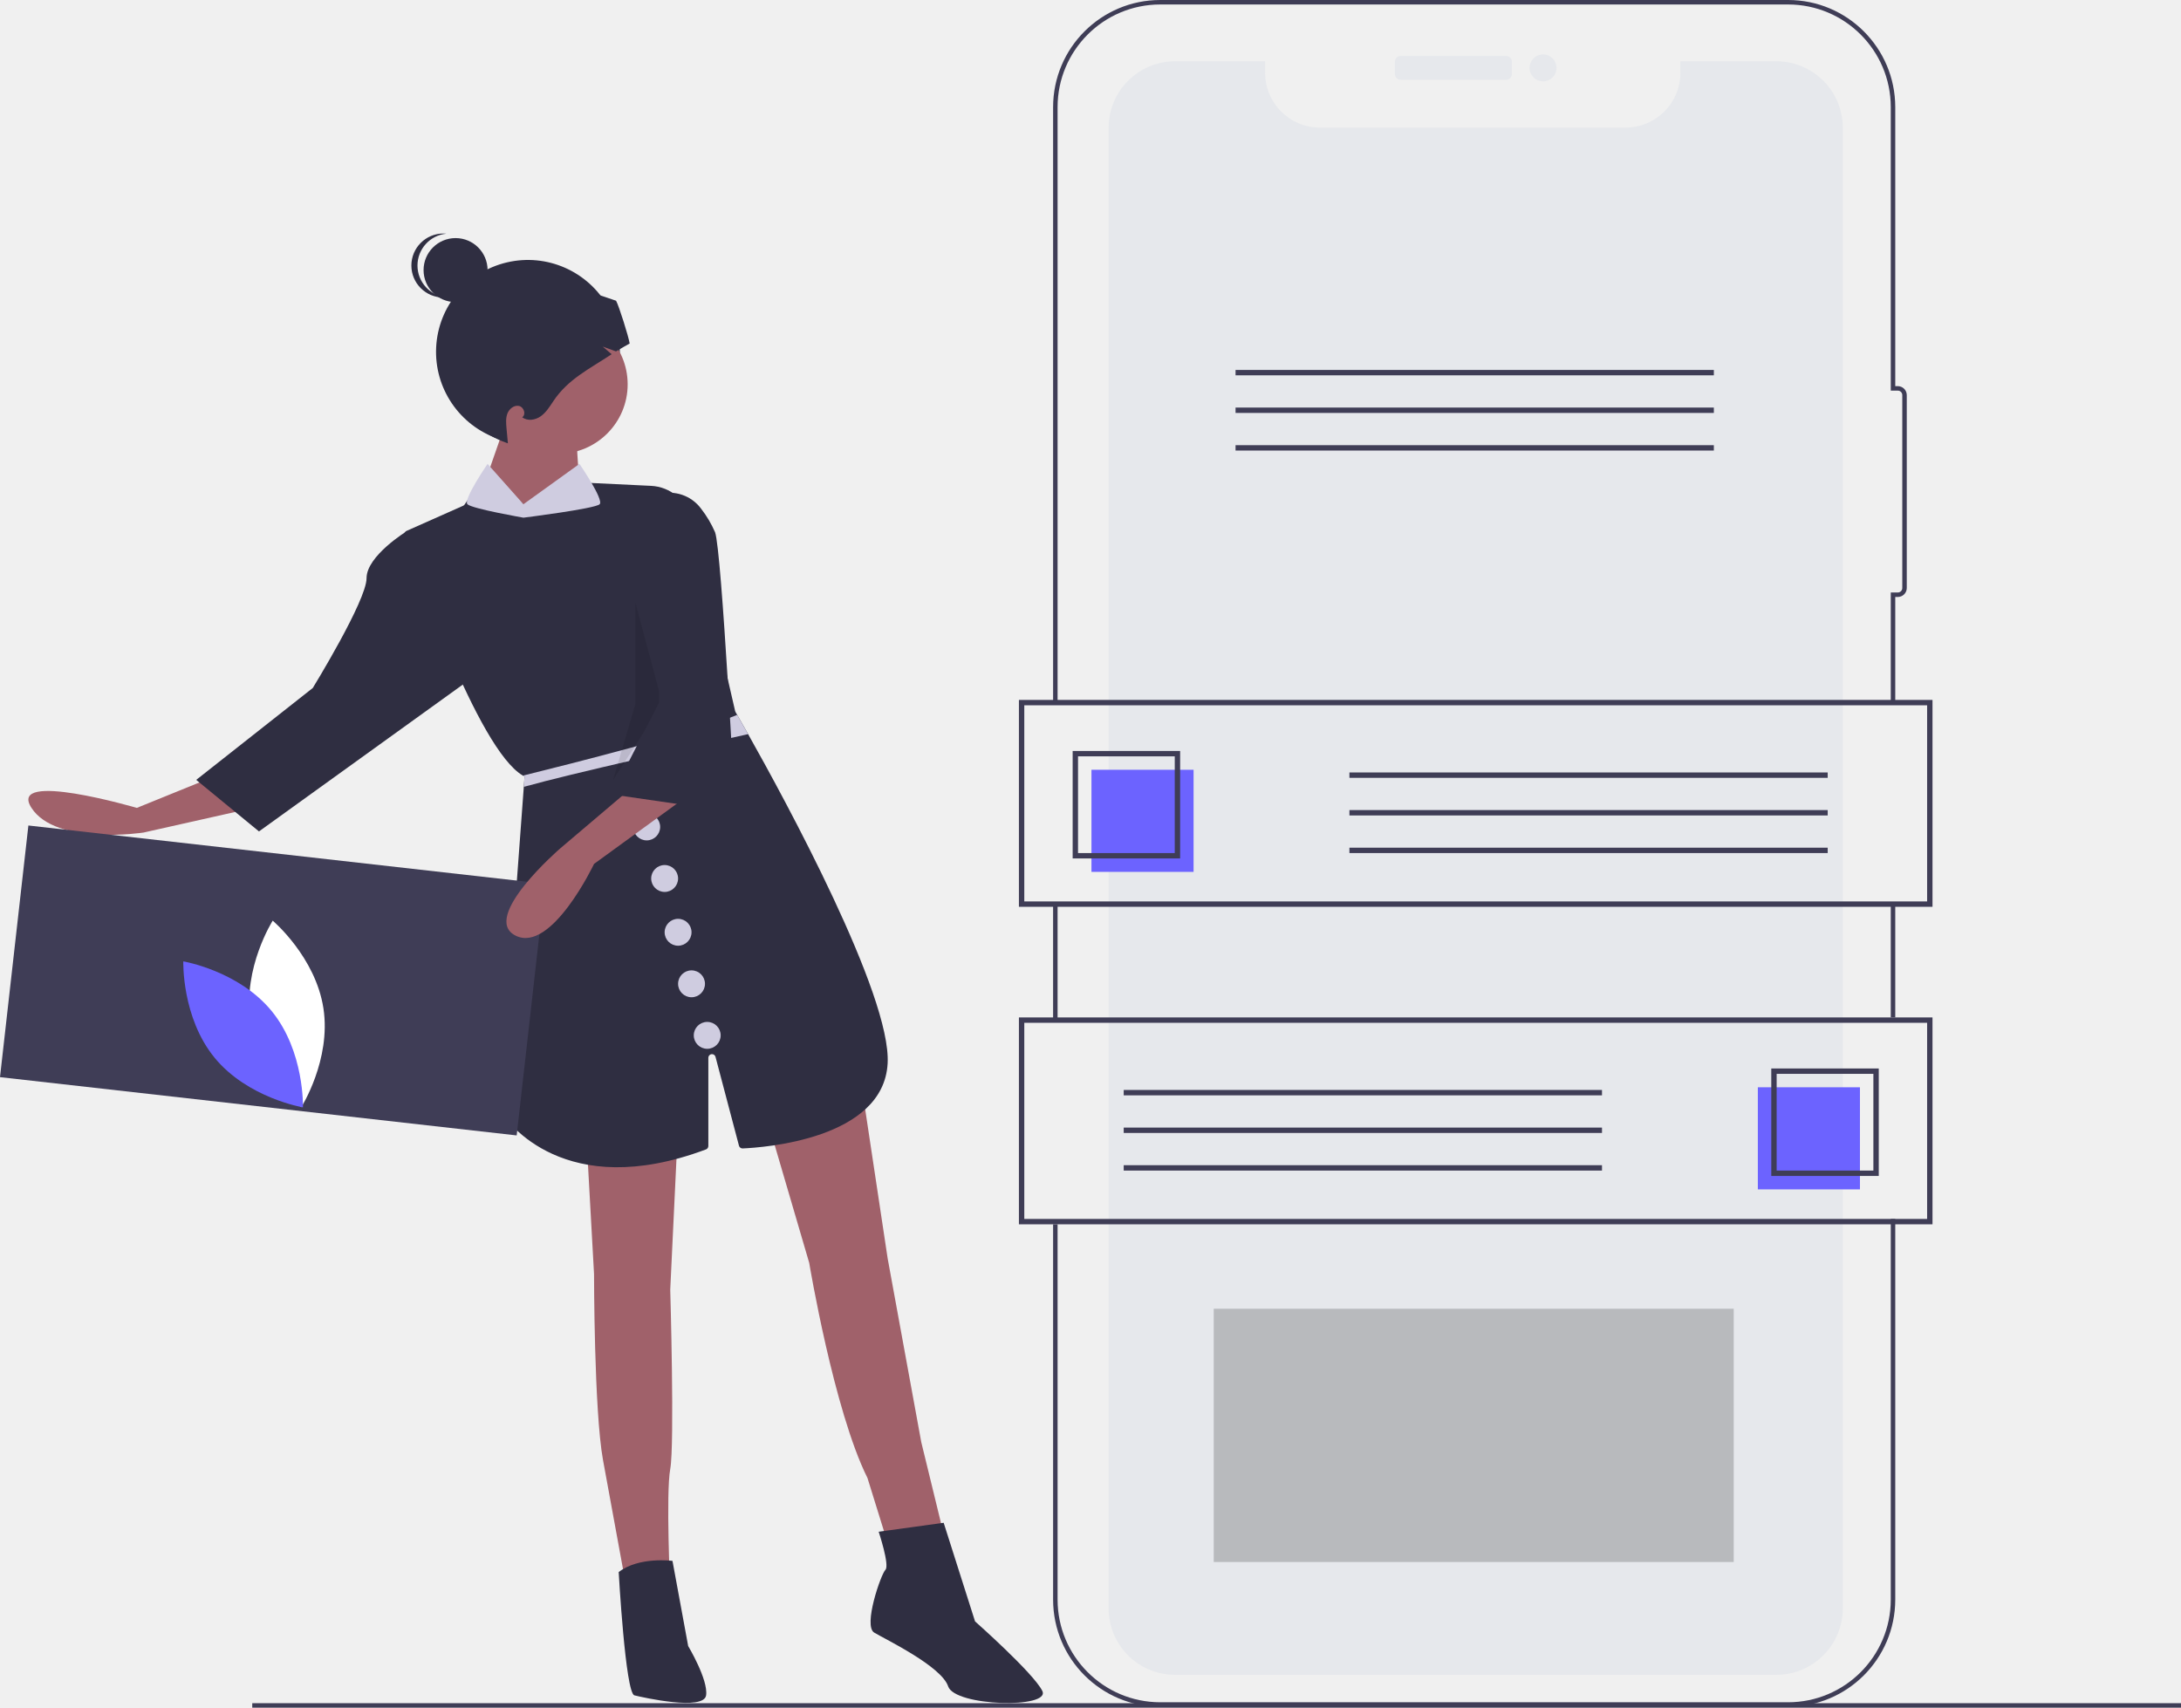
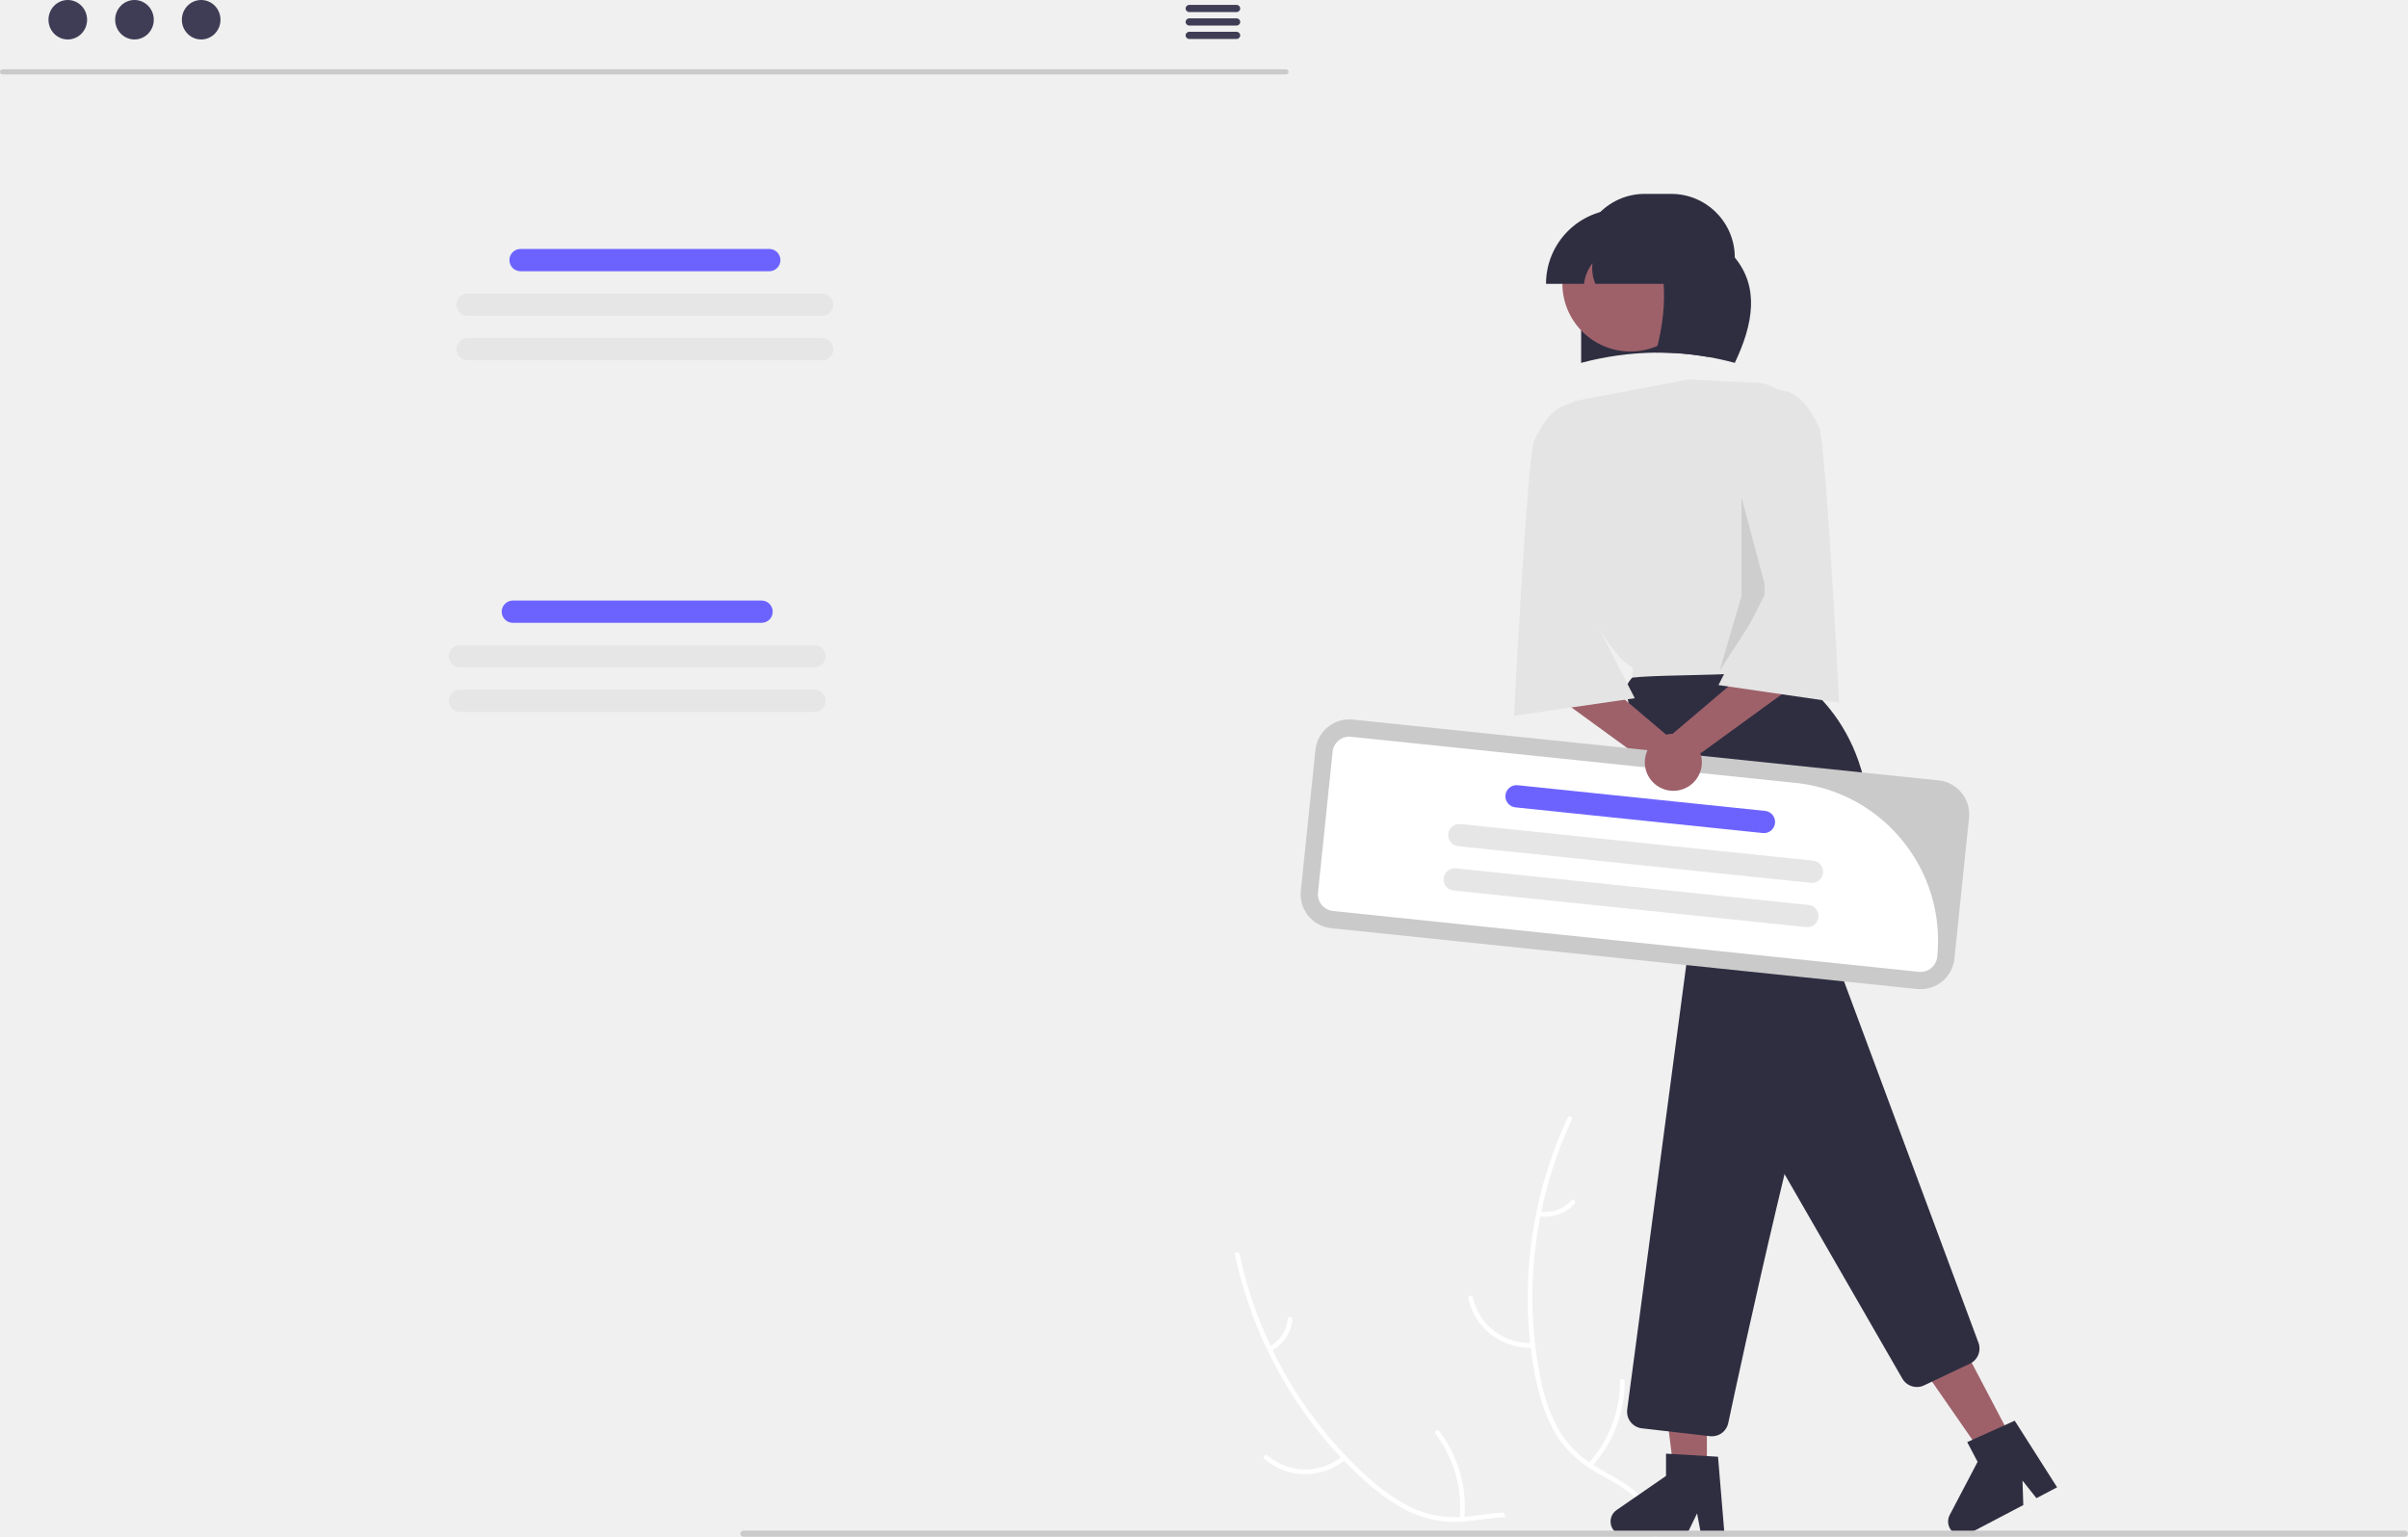
- <svg xmlns="http://www.w3.org/2000/svg" id="e94cff1c-070e-4352-8eee-f869d5733252" data-name="Layer 1" width="973.122" height="762" viewBox="0 0 973.122 762">
-   <path d="M389.988,226a40.978,40.978,0,0,1-46.449,40.633,3.321,3.321,0,0,1-.572-.086,36.971,36.971,0,0,1-4.402-.895c-.96-.237-1.899-.529-2.827-.852a41.001,41.001,0,1,1,49.027-58.835,39.666,39.666,0,0,1,2.999,6.689,40.107,40.107,0,0,1,1.834,7.725,36.998,36.998,0,0,1,.367,4.262C389.977,225.094,389.988,225.536,389.988,226Z" transform="translate(-113.4388 -69)" fill="#2f2e41" />
-   <path d="M206.488,416.5l-32,13s-58-17-47,0,50,11,50,11l49-11Z" transform="translate(-113.4388 -69)" fill="#a0616a" />
-   <path d="M375.488,583.5l3,54s0,61,4,83,11,60,11,60l19-2s-2-43,0-54,0-80,0-80l3-63Z" transform="translate(-113.4388 -69)" fill="#a0616a" />
-   <path d="M457.488,574.5l17,58s11,66,26,96l9,29,25-4-10-41-15-82-11-73Z" transform="translate(-113.4388 -69)" fill="#a0616a" />
-   <path d="M413.488,765.5s-15-2-24,5c0,0,3,54,7,55s31,7,32,0-8-22-8-22Z" transform="translate(-113.4388 -69)" fill="#2f2e41" />
-   <path d="M505.488,752.5s5,15,3,17-10,25-5,28,30,15,33,24,46,10,42,2-30-31-30-31l-14-44Z" transform="translate(-113.4388 -69)" fill="#2f2e41" />
-   <circle cx="249.049" cy="171.5" r="31" fill="#a0616a" />
-   <path d="M339.988,255l-15,43,51,8s-9-41-3-51S339.988,255,339.988,255Z" transform="translate(-113.4388 -69)" fill="#a0616a" />
-   <path d="M509.488,543.5c-1.83,33.858-55.577,37.57-64.692,37.957a1.621,1.621,0,0,1-1.638-1.207l-10.478-39.665a1.623,1.623,0,0,0-3.192.414v39.374a1.639,1.639,0,0,1-1.061,1.529c-63.038,23.594-88.712-12.391-91.65-16.938a1.606,1.606,0,0,1-.25-.992L347.148,420.11l.34-4.61c-.24-.12-.48-.25-.73-.4-20.405-11.832-48.857-95.361-52.808-107.205a1.619,1.619,0,0,1,.882-1.993l25.232-11.214a1.623,1.623,0,0,0,.684-.572l9.43-13.905a1.619,1.619,0,0,1,2.594-.12c3.388,4.129,11.449,11.473,13.957,13.73a1.614,1.614,0,0,0,1.701.289l23.471-9.702a1.623,1.623,0,0,1,.698-.121l31.341,1.511a19.226,19.226,0,0,1,17.811,14.894l19.681,85.57a1.566,1.566,0,0,0,.172.441c.136.236.39.673.752,1.296.95,1.64,2.64,4.6,4.88,8.59C463.948,426.25,511.138,513.03,509.488,543.5Z" transform="translate(-113.4388 -69)" fill="#2f2e41" />
-   <path d="M302.988,311l-8-5s-18,11-18,21-24,49-24,49l-52,41,28,23,93-67Z" transform="translate(-113.4388 -69)" fill="#2f2e41" />
-   <rect x="112.549" y="760" width="860.573" height="2" fill="#3f3d56" />
-   <circle cx="203.269" cy="120.52" r="14.28" fill="#2f2e41" />
-   <path d="M299.708,187.48a14.278,14.278,0,0,1,12.92-14.211c-.448-.042-.901-.069-1.36-.069a14.28,14.28,0,0,0,0,28.56c.459,0,.912-.026,1.36-.069A14.278,14.278,0,0,1,299.708,187.48Z" transform="translate(-113.4388 -69)" fill="#2f2e41" />
-   <path d="M382.36,223.65l5.928,2.156c1.837-1.153,5.934-3.432,6.092-3.523-.373-2.79-4.807-16.879-6.061-19.093-8.1-2.847-16.336-5.434-24.831-6.575-9.738-1.322-19.951-.667-28.875,3.468-8.913,4.123-16.347,12.065-18.392,21.668-1.005,4.7-.825,9.908-3.649,13.794a11.153,11.153,0,0,1-1.977,2.079,47.559,47.559,0,0,0,15.251,21.431,47.041,47.041,0,0,0,13.523,7.524l.678.237c0-.045-.011-.102-.011-.147-.034-.328-.056-.655-.09-.983-.169-1.887-.35-3.751-.52-5.637-.192-2.214-.384-4.519.429-6.586.825-2.067,2.982-3.785,5.151-3.321,2.18.463,3.287,3.796,1.446,5.039,2.327,1.841,5.863,1.277,8.269-.441,2.418-1.728,3.999-4.338,5.649-6.801,6.568-9.834,16.118-14.33,25.969-20.877Z" transform="translate(-113.4388 -69)" fill="#2f2e41" />
-   <path d="M347.148,420.11l.34-4.61c-.24-.12-.48-.25-.73-.4,20.59-5.08,76.34-19.14,95.6-27.1.95,1.64,2.64,4.6,4.88,8.59C422.988,401.95,367.938,414.28,347.148,420.11Z" transform="translate(-113.4388 -69)" fill="#cfcce0" />
-   <rect x="119.041" y="450.003" width="232" height="113" transform="translate(-55.18238 -92.15423) rotate(6.43595)" fill="#3f3d56" />
-   <path d="M225.228,523.929C228.746,546.918,247.859,563.066,247.859,563.066s13.408-21.125,9.889-44.114-22.631-39.137-22.631-39.137S221.709,500.939,225.228,523.929Z" transform="translate(-113.4388 -69)" fill="#fff" />
-   <path d="M234.637,520.135c14.741,17.988,13.969,42.997,13.969,42.997s-24.673-4.156-39.415-22.144-13.969-42.997-13.969-42.997S219.895,502.146,234.637,520.135Z" transform="translate(-113.4388 -69)" fill="#6c63ff" />
-   <polygon points="283.549 269 295.549 314 273.549 348 283.549 314 283.549 269" opacity="0.1" />
-   <path d="M330.988,276s-11,16-9,18,25,6,25,6v-6Z" transform="translate(-113.4388 -69)" fill="#cfcce0" />
-   <path d="M371.988,276s11,16,9,18-34,6-34,6v-6Z" transform="translate(-113.4388 -69)" fill="#cfcce0" />
-   <circle cx="315.549" cy="462" r="6" fill="#cfcce0" />
-   <circle cx="308.549" cy="439" r="6" fill="#cfcce0" />
-   <circle cx="302.549" cy="416" r="6" fill="#cfcce0" />
-   <circle cx="296.549" cy="392" r="6" fill="#cfcce0" />
-   <circle cx="288.549" cy="369" r="6" fill="#cfcce0" />
-   <path d="M396.488,419.5l-33,28s-36,31-20,39,35-32,35-32l44-32Z" transform="translate(-113.4388 -69)" fill="#a0616a" />
-   <path d="M407.488,289.5h0a17.529,17.529,0,0,1,18.726,6.437A48.669,48.669,0,0,1,432.488,306.5c3,8,9,125,9,125l-55-8,21-41Z" transform="translate(-113.4388 -69)" fill="#2f2e41" />
-   <path d="M584.313,382.331" transform="translate(-113.4388 -69)" fill="none" stroke="#3f3d56" stroke-miterlimit="10" stroke-width="2" />
-   <path d="M584.313,472.472" transform="translate(-113.4388 -69)" fill="none" stroke="#3f3d56" stroke-miterlimit="10" stroke-width="2" />
-   <rect x="469.874" y="403.473" width="2" height="51.59" fill="#3f3d56" />
-   <path d="M911.279,830.592H631.088a47.835,47.835,0,0,1-47.774-47.788V615.314h2V782.804a45.833,45.833,0,0,0,45.774,45.788H911.279a45.839,45.839,0,0,0,45.788-45.788V612.917h2V782.804A47.842,47.842,0,0,1,911.279,830.592Z" transform="translate(-113.4388 -69)" fill="#3f3d56" />
-   <rect x="843.628" y="403.614" width="2" height="50.385" fill="#3f3d56" />
-   <path d="M958.067,472.614" transform="translate(-113.4388 -69)" fill="none" stroke="#3f3d56" stroke-miterlimit="10" stroke-width="2" />
-   <path d="M958.067,382.472" transform="translate(-113.4388 -69)" fill="none" stroke="#3f3d56" stroke-miterlimit="10" stroke-width="2" />
-   <path d="M959.067,382.473h-2V333.385h3.136a2.003,2.003,0,0,0,2.001-2.001V245.304a2.003,2.003,0,0,0-2.001-2.001h-3.136V116.775A45.833,45.833,0,0,0,911.279,71H631.088a45.827,45.827,0,0,0-45.774,45.775V382.331h-2V116.775A47.829,47.829,0,0,1,631.088,69H911.279a47.835,47.835,0,0,1,47.788,47.775V241.303h1.136a4.006,4.006,0,0,1,4.001,4.001v86.08a4.006,4.006,0,0,1-4.001,4.001h-1.136Z" transform="translate(-113.4388 -69)" fill="#3f3d56" />
-   <rect x="622.383" y="24.993" width="52.192" height="10.598" rx="2.542" fill="#e6e8ec" />
-   <circle cx="688.478" cy="30.292" r="6.011" fill="#e6e8ec" />
-   <path d="M935.662,126.027V786.682a29.685,29.685,0,0,1-29.685,29.672H637.765a29.633,29.633,0,0,1-29.685-29.672V126.027a29.684,29.684,0,0,1,29.685-29.685h40.143v5.151A24.443,24.443,0,0,0,702.351,125.936H838.757a24.443,24.443,0,0,0,24.442-24.443V96.343h42.778A29.675,29.675,0,0,1,935.662,126.027Z" transform="translate(-113.4388 -69)" fill="#e6e8ec" />
-   <rect x="541.549" y="584" width="232" height="113" opacity="0.2" />
-   <path d="M975.684,473.635H568.059v-92.315H975.684Zm-405.227-2.398h402.829V383.718h-402.829Z" transform="translate(-113.4388 -69)" fill="#3f3d56" />
-   <rect x="486.99" y="343.491" width="45.558" height="45.558" fill="#6c63ff" />
-   <path d="M639.993,452.055H592.037V404.099h47.956Zm-45.558-2.398h43.16V406.497H594.435Z" transform="translate(-113.4388 -69)" fill="#3f3d56" />
-   <rect x="602.084" y="344.69" width="213.403" height="2.398" fill="#3f3d56" />
-   <rect x="602.084" y="361.474" width="213.403" height="2.398" fill="#3f3d56" />
-   <rect x="602.084" y="378.259" width="213.403" height="2.398" fill="#3f3d56" />
-   <path d="M975.684,615.314H568.059v-92.315H975.684Zm-405.227-2.398h402.829v-87.519h-402.829Z" transform="translate(-113.4388 -69)" fill="#3f3d56" />
-   <rect x="897.755" y="554.171" width="45.558" height="45.558" transform="translate(1727.63 1084.899) rotate(-180)" fill="#6c63ff" />
-   <path d="M951.706,593.734H903.75V545.778h47.956Zm-45.558-2.398h43.16V548.176H906.148Z" transform="translate(-113.4388 -69)" fill="#3f3d56" />
-   <rect x="501.377" y="486.37" width="213.403" height="2.398" fill="#3f3d56" />
-   <rect x="501.377" y="503.154" width="213.403" height="2.398" fill="#3f3d56" />
-   <rect x="501.377" y="519.939" width="213.403" height="2.398" fill="#3f3d56" />
-   <rect x="551.281" y="165.08" width="213.403" height="2.398" fill="#3f3d56" />
-   <rect x="551.281" y="181.864" width="213.403" height="2.398" fill="#3f3d56" />
-   <rect x="551.281" y="198.649" width="213.403" height="2.398" fill="#3f3d56" />
+ <svg xmlns="http://www.w3.org/2000/svg" id="bdc1c1f4-829f-4fab-9d30-604059e215df" data-name="Layer 1" width="938.107" height="598.78" viewBox="0 0 938.107 598.78">
+   <path d="M768.783,749.39H646.123c-.79-.78-1.57-1.57-2.34-2.38a131.386,131.386,0,0,1-20.58-28.13c-13-23.96-18.22-51.81-10.78-77.68.19-.66.38-1.32.59-1.98.4.61.81,1.22,1.23,1.82a183.519,183.519,0,0,0,18.49,23.03c.51.56,1.04,1.12,1.58,1.67a191.551,191.551,0,0,0,57.62,40.95q7.23,3.345,14.74,6.05c3.88,1.41,7.82,2.68,11.79,3.82,16.67,4.77,35.71,8.34,45.58,22.59a32.648,32.648,0,0,1,3.98,7.86C768.313,747.79,768.563,748.59,768.783,749.39Z" transform="translate(-130.9465 -150.61)" fill="#f0f0f0" />
+   <path d="M736.503,747.01a27.057,27.057,0,0,1,2.15,2.38H736.233a25.913,25.913,0,0,0-2.42-2.38,20.876,20.876,0,0,0-9.39-4.7,30.244,30.244,0,0,0-6.84-.56c-4.54.1-9.12.95-13.6,1.46-1.13.13-2.26.23-3.38.29a40.92,40.92,0,0,1-17.21-2.43c-6.86-2.6-13.02-6.86-18.58-11.59q-5.37-4.56-10.28-9.66l-1.26-1.32a166.486,166.486,0,0,1-40.85-77.3c-.13-.55-.25-1.11-.37-1.67-.24-1.15,1.58-1.31,1.82-.17.12.56.24,1.12.37,1.68a162.409,162.409,0,0,0,11.69,34.01c.25.56.51,1.11.79,1.65a161.482,161.482,0,0,0,28.34,40.99c.11.13.23.25.36.38q4.035,4.215,8.39,8.12c5.46,4.89,11.43,9.37,18.17,12.34a39.078,39.078,0,0,0,17.68,3.21c.6-.02,1.21-.06,1.82-.11.48-.04.96-.08,1.45-.13,4.58-.49,9.2-1.35,13.83-1.54a35.694,35.694,0,0,1,6.28.26A23.599,23.599,0,0,1,736.503,747.01Z" transform="translate(-130.9465 -150.61)" fill="#fff" />
+   <path d="M655.212,719.271a24.425,24.425,0,0,1-31.628-.142c-.887-.766.261-2.181,1.15-1.414a22.617,22.617,0,0,0,29.421.072c.893-.759,1.945.729,1.057,1.484Z" transform="translate(-130.9465 -150.61)" fill="#fff" />
+   <path d="M699.609,742.298A47.078,47.078,0,0,0,690.181,709.31c-.712-.933.773-1.989,1.484-1.057A48.968,48.968,0,0,1,701.405,742.6c-.114,1.169-1.911.861-1.797-.302Z" transform="translate(-130.9465 -150.61)" fill="#fff" />
+   <path d="M625.437,675.342a13.826,13.826,0,0,0,7.213-10.958c.099-1.17,1.896-.861,1.797.302a15.493,15.493,0,0,1-7.953,12.14.942.942,0,0,1-1.271-.213.916.916,0,0,1,.213-1.271Z" transform="translate(-130.9465 -150.61)" fill="#fff" />
+   <path d="M802.313,748.64l-.55.75H721.393c-.41-.79-.82-1.58-1.22-2.38q-1.334-2.61-2.59-5.26c-.28-.58-.57-1.17-.82-1.78v-.01a177.168,177.168,0,0,1-10.09-27.21v-.01a156.154,156.154,0,0,1-3.47-15.52,130.621,130.621,0,0,1-.41-40.88c.01-.07.02-.14.03-.21,4.05-26.96,16.65-52.33,38.15-68.51.01-.01.01-.01.02-.01.55-.42,1.09-.81,1.64-1.22-.04.73-.08,1.44-.11,2.17v.04a181.846,181.846,0,0,0,.89,29.51v.01c.07.76.16,1.52.25,2.28v.01a191.988,191.988,0,0,0,21.36,67.36.01.01,0,0,0,.01.01,184.727,184.727,0,0,0,15.25,23.85c7.85,10.44,17.19,21.12,21.03,33.18.24.73.45,1.46.64,2.2C802.083,747.55,802.203,748.1,802.313,748.64Z" transform="translate(-130.9465 -150.61)" fill="#f0f0f0" />
+   <path d="M776.603,749.39h-1.86c-.04-.8-.11-1.59-.22-2.38a21.294,21.294,0,0,0-5-11.23c-4.55-5.19-11.02-8.14-16.86-11.58-.98-.58-1.94-1.18-2.87-1.81a40.73,40.73,0,0,1-12.29-12.3c-3.9-6.21-6.25-13.32-7.85-20.44a138.229,138.229,0,0,1-2.38-13.9c-.09-.6-.16-1.21-.22-1.82a166.146,166.146,0,0,1,13.94-86.32c.22-.52.46-1.04.7-1.55.49-1.06,2.04-.09,1.54.96-.24.51-.48,1.03-.71,1.54a163.265,163.265,0,0,0-11.15,34.22c-.13.6-.25,1.2-.36,1.79a161.792,161.792,0,0,0-2.06,49.77c.02.2.04.39.06.58q.705,5.79,1.82,11.5c1.42,7.19,3.49,14.36,7.08,20.79a39.027,39.027,0,0,0,12.18,13.19c.5.36,1.01.7,1.53,1.03.41.26.82.52,1.24.77,5.74,3.44,12.01,6.3,16.81,11.08a23.635,23.635,0,0,1,6.7,13.73A23.356,23.356,0,0,1,776.603,749.39Z" transform="translate(-130.9465 -150.61)" fill="#fff" />
+   <path d="M728.134,675.716a24.425,24.425,0,0,1-25.168-19.156c-.247-1.146,1.522-1.584,1.769-.437a22.617,22.617,0,0,0,23.448,17.771c1.17-.068,1.114,1.753-.049,1.821Z" transform="translate(-130.9465 -150.61)" fill="#fff" />
+   <path d="M749.718,720.832a47.078,47.078,0,0,0,12.334-32.015c-.007-1.173,1.814-1.123,1.821.049a48.968,48.968,0,0,1-12.902,33.289c-.795.865-2.044-.463-1.253-1.323Z" transform="translate(-130.9465 -150.61)" fill="#fff" />
+   <path d="M730.808,622.714a13.826,13.826,0,0,0,12.357-4.407c.784-.874,2.032.454,1.253,1.323a15.493,15.493,0,0,1-13.659,4.905.942.942,0,0,1-.886-.935.916.916,0,0,1,.935-.886Z" transform="translate(-130.9465 -150.61)" fill="#fff" />
+   <ellipse cx="26.406" cy="7.689" rx="7.522" ry="7.689" fill="#3f3d56" />
+   <ellipse cx="52.39" cy="7.689" rx="7.522" ry="7.689" fill="#3f3d56" />
+   <ellipse cx="78.375" cy="7.689" rx="7.522" ry="7.689" fill="#3f3d56" />
+   <path d="M612.705,155.313H594.242a1.398,1.398,0,0,1,0-2.796h18.462a1.398,1.398,0,0,1,0,2.796Z" transform="translate(-130.9465 -150.61)" fill="#3f3d56" />
+   <path d="M612.705,160.556H594.242a1.398,1.398,0,0,1,0-2.796h18.462a1.398,1.398,0,0,1,0,2.796Z" transform="translate(-130.9465 -150.61)" fill="#3f3d56" />
+   <path d="M612.705,165.799H594.242a1.398,1.398,0,0,1,0-2.796h18.462a1.398,1.398,0,0,1,0,2.796Z" transform="translate(-130.9465 -150.61)" fill="#3f3d56" />
+   <path d="M631.957,179.61H131.946a1,1,0,0,1,0-2H631.957a1,1,0,0,1,0,2Z" transform="translate(-130.9465 -150.61)" fill="#cacaca" />
+   <rect x="195.455" y="234.008" width="105.582" height="8.678" rx="4.339" fill="#6c63ff" />
+   <rect x="174.845" y="251.363" width="146.802" height="8.678" rx="4.339" fill="#e6e6e6" />
+   <rect x="174.845" y="268.719" width="146.802" height="8.678" rx="4.339" fill="#e6e6e6" />
+   <rect x="198.455" y="97.008" width="105.582" height="8.678" rx="4.339" fill="#6c63ff" />
+   <rect x="177.845" y="114.363" width="146.802" height="8.678" rx="4.339" fill="#e6e6e6" />
+   <rect x="177.845" y="131.719" width="146.802" height="8.678" rx="4.339" fill="#e6e6e6" />
+   <polygon points="664.967 573.936 652.149 573.936 646.052 524.497 664.969 524.498 664.967 573.936" fill="#9e616a" />
+   <path d="M802.808,748.883h-9.095l-1.623-8.587-4.158,8.587H763.81a5.422,5.422,0,0,1-3.081-9.885L779.992,725.695v-8.681l20.262,1.209Z" transform="translate(-130.9465 -150.61)" fill="#2f2e41" />
+   <polygon points="783.988 561.181 772.64 567.139 744.258 526.202 761.008 517.408 783.988 561.181" fill="#9e616a" />
+   <path d="M932.353,730.133l-8.053,4.228-5.429-6.848.311,9.535-21.357,11.214a5.422,5.422,0,0,1-7.323-7.319l10.871-20.734-4.036-7.686,18.501-8.348Z" transform="translate(-130.9465 -150.61)" fill="#2f2e41" />
+   <path d="M746.927,250.954v41.047a118.038,118.038,0,0,1,29.075-3.994,110.763,110.763,0,0,1,20.524,1.71q5.067.885,10.262,2.283c7.26-15.264,9.552-29.443,0-41.047a24.795,24.795,0,0,0-24.799-24.799H771.726A24.795,24.795,0,0,0,746.927,250.954Z" transform="translate(-130.9465 -150.61)" fill="#2f2e41" />
+   <path d="M872.054,687.776,809.29,578.795a6.52,6.52,0,0,1,.07-6.583l26.722-44.537a6.513,6.513,0,0,1,11.711,1.138l53.943,145.039a6.489,6.489,0,0,1-3.338,8.099l-17.902,8.479a6.455,6.455,0,0,1-2.764.621A6.545,6.545,0,0,1,872.054,687.776Z" transform="translate(-130.9465 -150.61)" fill="#2f2e41" />
+   <path d="M797.124,710.214l-26.541-3.062a6.515,6.515,0,0,1-5.71-7.329l23.688-178.353a5.071,5.071,0,0,0-.099-1.862l-23.809-98.229a6.438,6.438,0,0,1,1.019-5.309c3.692-5.09,16.342-16.952,53.971-17.176h.041a6.537,6.537,0,0,1,5.946,3.822l5.02,11.042a5.088,5.088,0,0,0,1.694,2.045c6.909,4.891,40.379,32.342,20.726,92.609-19.316,59.236-44.064,174.235-48.829,196.687a6.479,6.479,0,0,1-6.352,5.158A6.657,6.657,0,0,1,797.124,710.214Z" transform="translate(-130.9465 -150.61)" fill="#2f2e41" />
+   <circle cx="635.171" cy="110.442" r="26.51" fill="#9e616a" />
+   <path d="M766.782,414.644l.291-3.942c-.205-.103-.41-.214-.624-.342-11.895-6.898-26.988-42.288-36.462-67.327a28.734,28.734,0,0,1,13.629-35.64l.005-.003a1.388,1.388,0,0,0,.585-.489l43.744-8.301a1.388,1.388,0,0,1,.597-.104l26.801,1.292A16.441,16.441,0,0,1,830.58,312.525l8.703,73.542c.03.133-.344,1.602-.276,1.72.117.202.333.575.643,1.108.812,1.402,2.849,10.862,4.764,14.274C840.233,415.874,785.408,412.577,766.782,414.644Z" transform="translate(-130.9465 -150.61)" fill="#e4e4e4" />
+   <polygon points="678.456 193.818 688.718 232.3 669.905 261.375 678.456 232.3 678.456 193.818" opacity="0.1" style="isolation:isolate" />
+   <path d="M737.042,421.819l37.626,27.365,12.827-5.986L759.276,419.254Z" transform="translate(-130.9465 -150.61)" fill="#9e616a" />
+   <path d="M749.869,387.613l17.958,35.061-47.033,6.841s5.131-100.052,7.696-106.893a41.619,41.619,0,0,1,5.365-9.033,14.99,14.99,0,0,1,16.014-5.504h0Z" transform="translate(-130.9465 -150.61)" fill="#e4e4e4" />
+   <circle cx="654.462" cy="302.159" r="11.117" fill="#9e616a" />
+   <path d="M886.223,454.695,657.979,430.993a13.265,13.265,0,0,0-14.564,11.824l-5.7,54.893a13.265,13.265,0,0,0,11.824,14.564l3.35.348,17.263,1.793,207.63,21.561a13.265,13.265,0,0,0,14.564-11.824l5.7-54.893A13.265,13.265,0,0,0,886.223,454.695Z" transform="translate(-130.9465 -150.61)" fill="#cacaca" />
+   <path d="M878.478,529.28,650.234,505.578a6.54,6.54,0,0,1-5.823-7.173l5.7-54.893a6.54,6.54,0,0,1,7.173-5.823l173.351,18.002a61.791,61.791,0,0,1,55.015,67.767A6.54,6.54,0,0,1,878.478,529.28Z" transform="translate(-130.9465 -150.61)" fill="#fff" />
+   <rect x="717.16" y="461.547" width="105.582" height="8.678" rx="4.339" transform="translate(-78.70748 -227.6455) rotate(5.92859)" fill="#6c63ff" />
+   <rect x="694.757" y="478.81" width="146.802" height="8.678" rx="4.339" transform="translate(-76.93398 -227.368) rotate(5.92859)" fill="#e6e6e6" />
+   <rect x="692.964" y="496.073" width="146.802" height="8.678" rx="4.339" transform="translate(-75.16048 -227.0905) rotate(5.92859)" fill="#e6e6e6" />
+   <path d="M808.975,414.123l-28.22,23.944,12.827,5.986L831.209,416.688Z" transform="translate(-130.9465 -150.61)" fill="#9e616a" />
+   <path d="M818.382,302.954h0a14.99,14.99,0,0,1,16.014,5.504,41.619,41.619,0,0,1,5.365,9.033c2.565,6.841,7.696,106.893,7.696,106.893l-47.033-6.841,17.958-35.061Z" transform="translate(-130.9465 -150.61)" fill="#e4e4e4" />
+   <circle cx="651.896" cy="297.028" r="11.117" fill="#9e616a" />
+   <path d="M762.319,232.141h30.785v14.537h3.421v43.039a110.763,110.763,0,0,0-20.524-1.71c2.731-10.085,3.633-18.936,3.059-26.792H752.491a15.592,15.592,0,0,1-1.146-8.043,16.205,16.205,0,0,0-3.302,8.043H733.244v-0A29.075,29.075,0,0,1,762.319,232.141Z" transform="translate(-130.9465 -150.61)" fill="#2f2e41" />
+   <path d="M1069.054,748.2a1.187,1.187,0,0,1-1.19,1.19H420.574a1.19,1.19,0,0,1,0-2.38h647.29A1.187,1.187,0,0,1,1069.054,748.2Z" transform="translate(-130.9465 -150.61)" fill="#cacaca" />
+   <circle cx="78.407" cy="119.064" r="15" fill="#f0f0f0" />
+   <circle cx="78.407" cy="261" r="15" fill="#f0f0f0" />
+   <circle cx="467.407" cy="312" r="15" fill="#f0f0f0" />
</svg>
